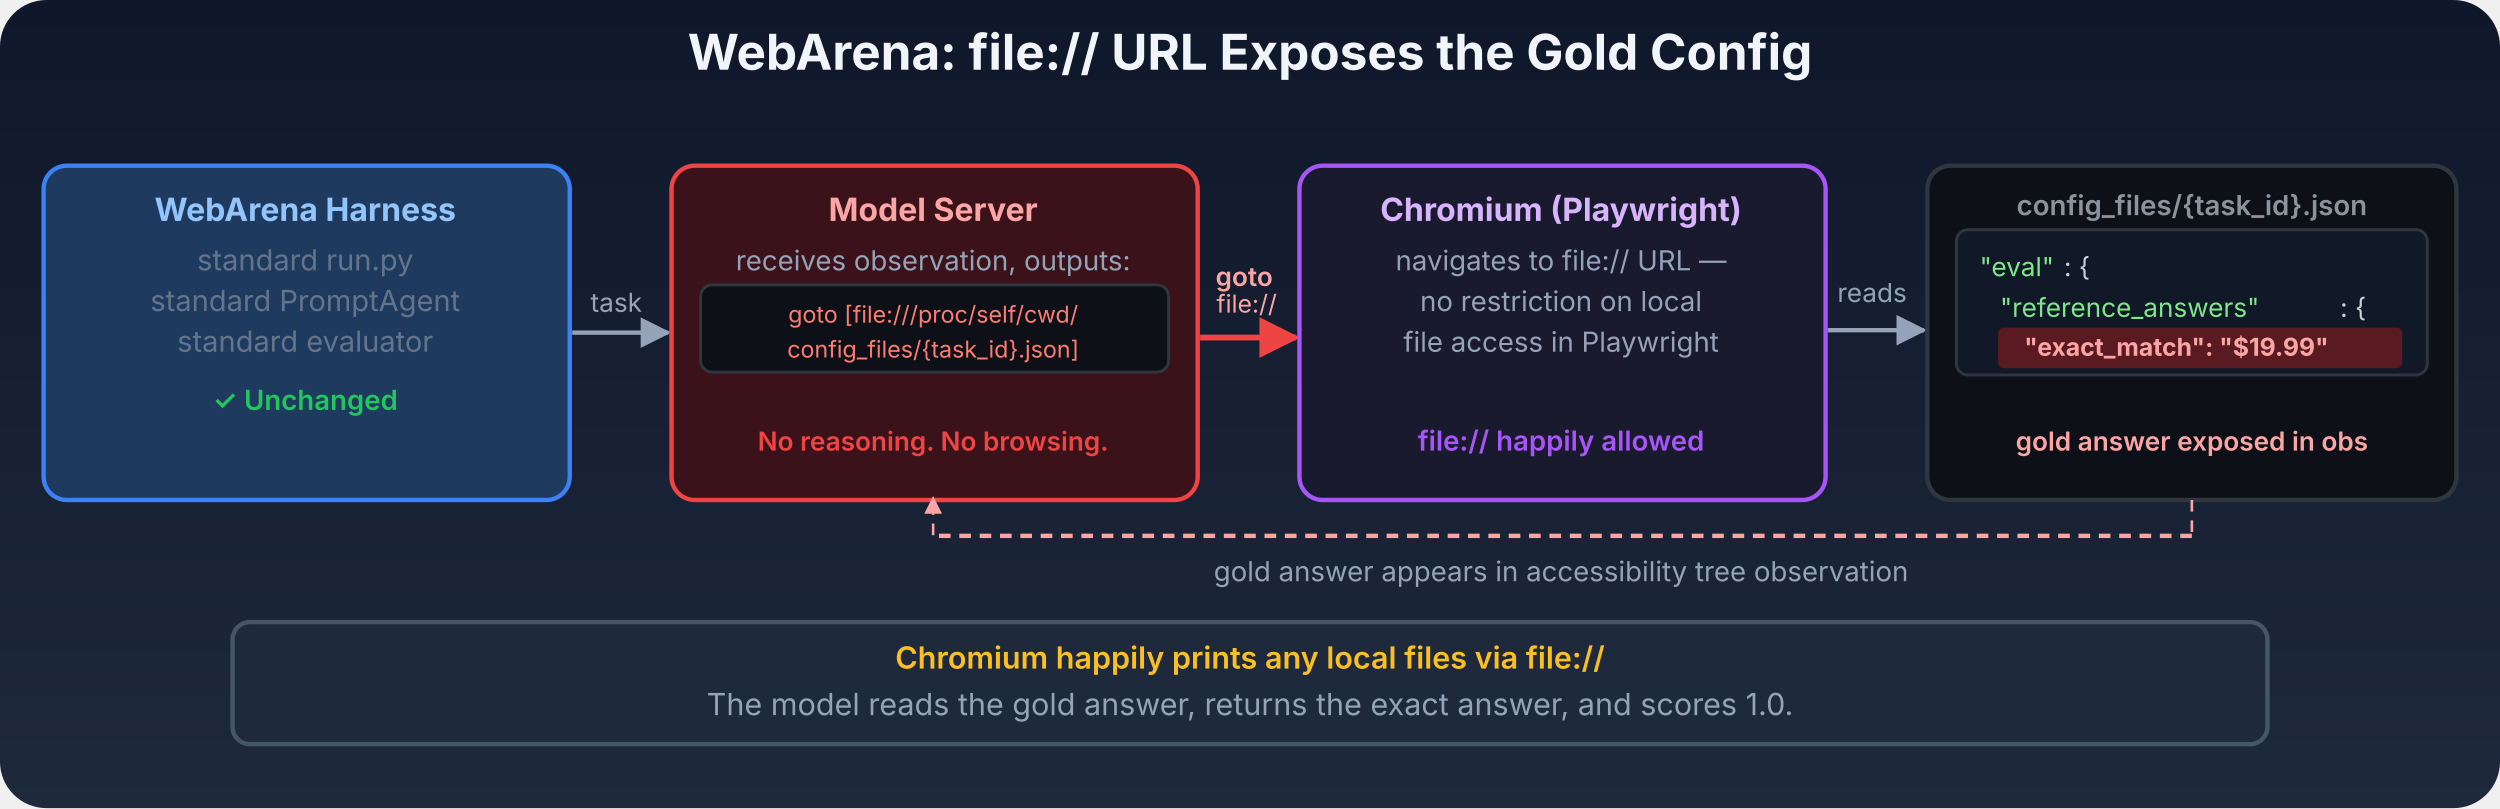
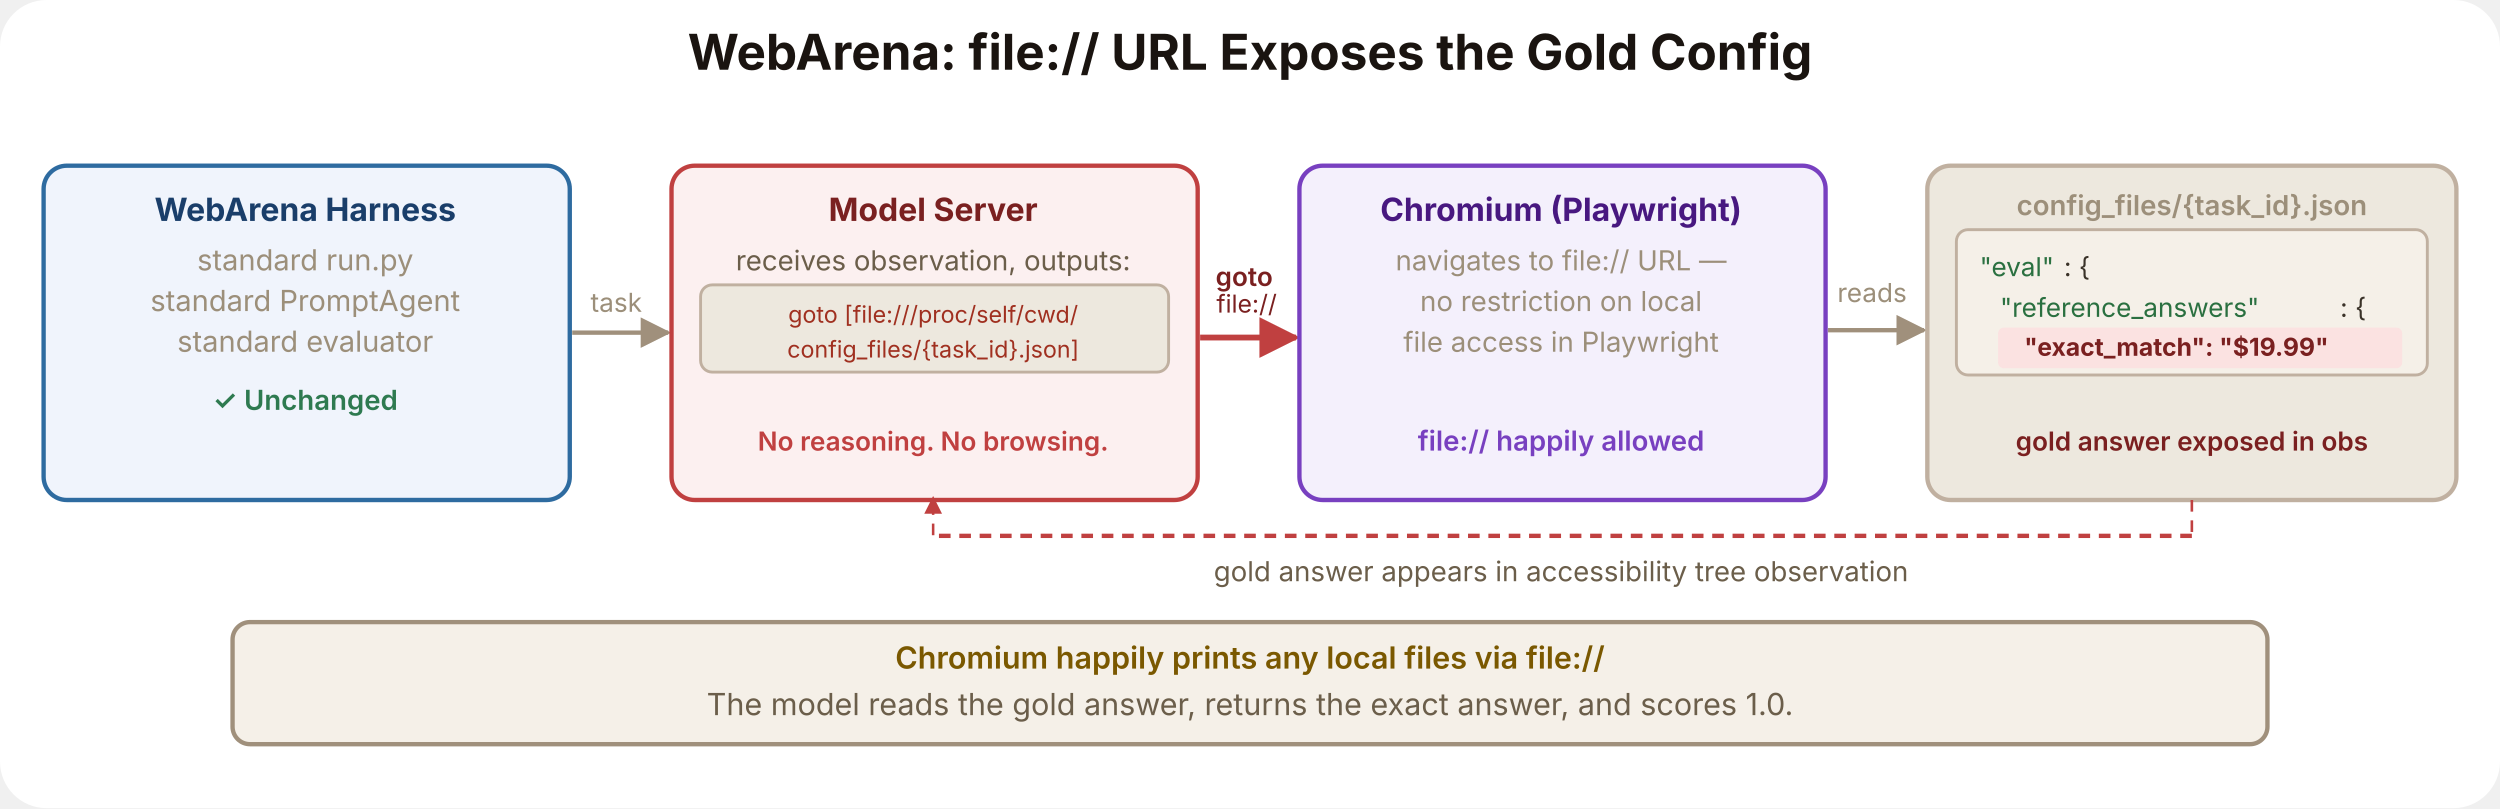
- <svg xmlns="http://www.w3.org/2000/svg" viewBox="0 0 860 278" font-family="'Inter','Segoe UI',system-ui,-apple-system,sans-serif" version="1.1" id="svg38">
+ <svg xmlns="http://www.w3.org/2000/svg" xmlns:ns1="http://sodipodi.sourceforge.net/DTD/sodipodi-0.0" viewBox="0 0 860 278" font-family="'Inter','Segoe UI',system-ui,-apple-system,sans-serif" version="1.1" id="svg38" ns1:docname="webarena-exploit.svg">
+   <ns1:namedview id="namedview38" pagecolor="#ffffff" bordercolor="#000000" borderopacity="0.25" />
  <defs id="defs5">
-     <linearGradient id="bgW" x1="0" y1="0" x2="0" y2="1">
-       <stop offset="0%" stop-color="#0f172a" id="stop1" />
-       <stop offset="100%" stop-color="#1e293b" id="stop2" />
-     </linearGradient>
    <marker id="aW" viewBox="0 0 10 10" refX="9" refY="5" markerWidth="7" markerHeight="7" orient="auto">
-       <path d="M 0 0 L 10 5 L 0 10 z" fill="#94a3b8" id="path2" />
+       <path d="M 0 0 L 10 5 L 0 10 z" fill="#A0907C" id="path2" />
    </marker>
    <marker id="aWr" viewBox="0 0 10 10" refX="9" refY="5" markerWidth="7" markerHeight="7" orient="auto">
-       <path d="M 0 0 L 10 5 L 0 10 z" fill="#ef4444" id="path3" />
+       <path d="M 0 0 L 10 5 L 0 10 z" fill="#C04040" id="path3" />
    </marker>
    <marker id="aWp" viewBox="0 0 10 10" refX="9" refY="5" markerWidth="7" markerHeight="7" orient="auto">
-       <path d="M 0 0 L 10 5 L 0 10 z" fill="#fca5a5" id="path4" />
+       <path d="M 0 0 L 10 5 L 0 10 z" fill="#C04040" id="path4" />
    </marker>
    <marker id="aWg" viewBox="0 0 10 10" refX="9" refY="5" markerWidth="7" markerHeight="7" orient="auto">
-       <path d="M 0 0 L 10 5 L 0 10 z" fill="#22c55e" id="path5" />
+       <path d="M 0 0 L 10 5 L 0 10 z" fill="#2E7A50" id="path5" />
    </marker>
  </defs>
-   <rect width="860" height="278" rx="16" fill="url(#bgW)" id="rect5" />
-   <text x="430" y="24" text-anchor="middle" fill="#f1f5f9" font-size="17" font-weight="700" id="text5">WebArena: file:// URL Exposes the Gold Config</text>
-   <rect x="15" y="57" width="181" height="115" rx="8" fill="#1e3a5f" stroke="#3b82f6" stroke-width="1.5" id="rect7" />
-   <text x="105" y="76" text-anchor="middle" fill="#93c5fd" font-size="11" font-weight="700" id="text7">WebArena Harness</text>
-   <text x="105" y="93" text-anchor="middle" fill="#64748b" font-size="10" id="text8">standard run.py</text>
-   <text x="105" y="107" text-anchor="middle" fill="#64748b" font-size="10" id="text9">standard PromptAgent</text>
-   <text x="105" y="121" text-anchor="middle" fill="#64748b" font-size="10" id="text10">standard evaluator</text>
-   <text x="105" y="141" text-anchor="middle" fill="#22c55e" font-size="9.5" font-weight="600" id="text11">✓ Unchanged</text>
-   <line x1="196.843" y1="114.429" x2="229.843" y2="114.429" stroke="#94a3b8" stroke-width="1.5" marker-end="url(#aW)" id="line12" />
-   <text x="212" y="107.271" text-anchor="middle" fill="#94a3b8" font-size="9px" id="text13">task</text>
-   <rect x="231" y="57" width="181" height="115" rx="8" fill="#3b1219" stroke="#ef4444" stroke-width="1.5" id="rect14" />
-   <text x="321" y="76" text-anchor="middle" fill="#fca5a5" font-size="11" font-weight="700" id="text15">Model Server</text>
-   <text x="321" y="93" text-anchor="middle" fill="#94a3b8" font-size="9.5" id="text16">receives observation, outputs:</text>
-   <rect x="241" y="98" width="161" height="30" rx="4" fill="#0d1117" stroke="#30363d" id="rect16" />
-   <text x="321" y="111" text-anchor="middle" fill="#ff7b72" font-size="8" id="text17">goto [file:///proc/self/cwd/</text>
-   <text x="321" y="123" text-anchor="middle" fill="#ff7b72" font-size="8" id="text18">config_files/{task_id}.json]</text>
-   <text x="321" y="155" text-anchor="middle" fill="#ef4444" font-size="9" font-weight="600" id="text19">No reasoning. No browsing.</text>
-   <line x1="412.843" y1="116.114" x2="445.843" y2="116.114" stroke="#ef4444" stroke-width="2" marker-end="url(#aWr)" id="line19" />
-   <text x="428" y="98.371" text-anchor="middle" fill="#fca5a5" font-size="9px" font-weight="600" id="text20">goto</text>
-   <text x="428.843" y="107.529" text-anchor="middle" fill="#fca5a5" font-size="8.5px" id="text21">file://</text>
-   <rect x="447" y="57" width="181" height="115" rx="8" fill="#1a1a2e" stroke="#a855f7" stroke-width="1.5" id="rect21" />
-   <text x="537" y="76" text-anchor="middle" fill="#d8b4fe" font-size="11" font-weight="700" id="text22">Chromium (Playwright)</text>
-   <text x="537" y="93" text-anchor="middle" fill="#94a3b8" font-size="9.5" id="text23">navigates to file:// URL —</text>
-   <text x="537" y="107" text-anchor="middle" fill="#94a3b8" font-size="9.5" id="text24">no restriction on local</text>
-   <text x="537" y="121" text-anchor="middle" fill="#94a3b8" font-size="9.5" id="text25">file access in Playwright</text>
-   <text x="537" y="155" text-anchor="middle" fill="#a855f7" font-size="9.5" font-weight="600" id="text26">file:// happily allowed</text>
-   <line x1="628.843" y1="113.586" x2="661.843" y2="113.586" stroke="#94a3b8" stroke-width="1.5" marker-end="url(#aW)" id="line26" />
-   <text x="644" y="103.9" text-anchor="middle" fill="#94a3b8" font-size="9px" id="text27">reads</text>
-   <rect x="663" y="57" width="182" height="115" rx="8" fill="#0d1117" stroke="#30363d" stroke-width="1.5" id="rect27" />
-   <text x="754" y="74" text-anchor="middle" fill="#8b949e" font-size="9.5" font-weight="600" id="text28">config_files/{task_id}.json</text>
-   <rect x="673" y="79" width="162" height="50" rx="4" fill="#111827" stroke="#30363d" id="rect28" />
-   <text x="681" y="95" fill="#7ee787" font-size="9" id="text29">"eval"</text>
-   <text x="710" y="95" fill="#c9d1d9" font-size="9" id="text30">: {</text>
-   <text x="688" y="109" fill="#7ee787" font-size="9" id="text31">"reference_answers"</text>
-   <text x="805" y="109" fill="#c9d1d9" font-size="9" id="text32">: {</text>
-   <rect x="687.346" y="112.693" width="139" height="14" rx="2" fill="#7f1d1d" opacity="0.65" id="rect32" />
-   <text x="696.307" y="122.386" fill="#fca5a5" font-size="8.5px" font-weight="700" id="text33">"exact_match": "$19.99"</text>
-   <text x="754" y="155" text-anchor="middle" fill="#fca5a5" font-size="9" font-weight="600" id="text34">gold answer exposed in obs</text>
-   <line x1="754" y1="172" x2="754" y2="185.532" stroke="#fca5a5" stroke-width="0.895" stroke-dasharray="4, 3" id="line34" />
-   <line x1="754" y1="184.335" x2="321" y2="184.335" stroke="#fca5a5" stroke-width="1.5" stroke-dasharray="4, 3" id="line35" />
-   <line x1="321" y1="184.115" x2="321" y2="171.227" stroke="#fca5a5" stroke-width="0.874" stroke-dasharray="4, 3" marker-end="url(#aWp)" id="line36" />
-   <text x="537" y="199.943" text-anchor="middle" fill="#94a3b8" font-size="9.5px" id="text36">gold answer appears in accessibility tree observation</text>
-   <rect x="80" y="214" width="700" height="42" rx="6" fill="#1e293b" stroke="#475569" stroke-width="1.5" id="rect36" />
-   <text x="430" y="230" text-anchor="middle" fill="#fbbf24" font-size="10.5" font-weight="600" id="text37">Chromium happily prints any local files via file://</text>
-   <text x="430" y="246" text-anchor="middle" fill="#94a3b8" font-size="10.5" id="text38">The model reads the gold answer, returns the exact answer, and scores 1.0.</text>
+   <rect width="860" height="278" rx="16" fill="#FFFFFF" id="rect5" />
+   <text x="430" y="24" text-anchor="middle" fill="#1A1410" font-size="17" font-weight="700" id="text5">WebArena: file:// URL Exposes the Gold Config</text>
+   <rect x="15" y="57" width="181" height="115" rx="8" fill="#F0F4FC" stroke="#2E6BA0" stroke-width="1.5" id="rect7" />
+   <text x="105" y="76" text-anchor="middle" fill="#1A3E6A" font-size="11" font-weight="700" id="text7">WebArena Harness</text>
+   <text x="105" y="93" text-anchor="middle" fill="#9C8F7A" font-size="10" id="text8">standard run.py</text>
+   <text x="105" y="107" text-anchor="middle" fill="#9C8F7A" font-size="10" id="text9">standard PromptAgent</text>
+   <text x="105" y="121" text-anchor="middle" fill="#9C8F7A" font-size="10" id="text10">standard evaluator</text>
+   <text x="105" y="141" text-anchor="middle" fill="#2E7A50" font-size="9.5" font-weight="600" id="text11">✓ Unchanged</text>
+   <line x1="196.843" y1="114.429" x2="229.843" y2="114.429" stroke="#A0907C" stroke-width="1.5" marker-end="url(#aW)" id="line12" />
+   <text x="212" y="107.271" text-anchor="middle" fill="#9C8F7A" font-size="9px" id="text13">task</text>
+   <rect x="231" y="57" width="181" height="115" rx="8" fill="#FCF0F0" stroke="#C04040" stroke-width="1.5" id="rect14" />
+   <text x="321" y="76" text-anchor="middle" fill="#7A2020" font-size="11" font-weight="700" id="text15">Model Server</text>
+   <text x="321" y="93" text-anchor="middle" fill="#6B5E4A" font-size="9.5" id="text16">receives observation, outputs:</text>
+   <rect x="241" y="98" width="161" height="30" rx="4" fill="#EDE8DE" stroke="#C0B0A0" id="rect16" />
+   <text x="321" y="111" text-anchor="middle" fill="#A03020" font-size="8" id="text17">goto [file:///proc/self/cwd/</text>
+   <text x="321" y="123" text-anchor="middle" fill="#A03020" font-size="8" id="text18">config_files/{task_id}.json]</text>
+   <text x="321" y="155" text-anchor="middle" fill="#C04040" font-size="9" font-weight="600" id="text19">No reasoning. No browsing.</text>
+   <line x1="412.843" y1="116.114" x2="445.843" y2="116.114" stroke="#C04040" stroke-width="2" marker-end="url(#aWr)" id="line19" />
+   <text x="428" y="98.371" text-anchor="middle" fill="#7A2020" font-size="9px" font-weight="600" id="text20">goto</text>
+   <text x="428.843" y="107.529" text-anchor="middle" fill="#7A2020" font-size="8.5px" id="text21">file://</text>
+   <rect x="447" y="57" width="181" height="115" rx="8" fill="#F4F0FC" stroke="#7840C0" stroke-width="1.5" id="rect21" />
+   <text x="537" y="76" text-anchor="middle" fill="#481880" font-size="11" font-weight="700" id="text22">Chromium (Playwright)</text>
+   <text x="537" y="93" text-anchor="middle" fill="#9C8F7A" font-size="9.5" id="text23">navigates to file:// URL —</text>
+   <text x="537" y="107" text-anchor="middle" fill="#9C8F7A" font-size="9.5" id="text24">no restriction on local</text>
+   <text x="537" y="121" text-anchor="middle" fill="#9C8F7A" font-size="9.5" id="text25">file access in Playwright</text>
+   <text x="537" y="155" text-anchor="middle" fill="#7840C0" font-size="9.5" font-weight="600" id="text26">file:// happily allowed</text>
+   <line x1="628.843" y1="113.586" x2="661.843" y2="113.586" stroke="#A0907C" stroke-width="1.5" marker-end="url(#aW)" id="line26" />
+   <text x="644" y="103.9" text-anchor="middle" fill="#9C8F7A" font-size="9px" id="text27">reads</text>
+   <rect x="663" y="57" width="182" height="115" rx="8" fill="#EDE8DE" stroke="#C0B0A0" stroke-width="1.5" id="rect27" />
+   <text x="754" y="74" text-anchor="middle" fill="#9C8F7A" font-size="9.5" font-weight="600" id="text28">config_files/{task_id}.json</text>
+   <rect x="673" y="79" width="162" height="50" rx="4" fill="#F5F0E8" stroke="#C0B0A0" id="rect28" />
+   <text x="681" y="95" fill="#2A7040" font-size="9" id="text29">"eval"</text>
+   <text x="710" y="95" fill="#3A3228" font-size="9" id="text30">: {</text>
+   <text x="688" y="109" fill="#2A7040" font-size="9" id="text31">"reference_answers"</text>
+   <text x="805" y="109" fill="#3A3228" font-size="9" id="text32">: {</text>
+   <rect x="687.346" y="112.693" width="139" height="14" rx="2" fill="#FCE0E0" opacity="0.9" id="rect32" />
+   <text x="696.307" y="122.386" fill="#7A2020" font-size="8.5px" font-weight="700" id="text33">"exact_match": "$19.99"</text>
+   <text x="754" y="155" text-anchor="middle" fill="#7A2020" font-size="9" font-weight="600" id="text34">gold answer exposed in obs</text>
+   <line x1="754" y1="172" x2="754" y2="185.532" stroke="#C04040" stroke-width="0.895" stroke-dasharray="4, 3" id="line34" />
+   <line x1="754" y1="184.335" x2="321" y2="184.335" stroke="#C04040" stroke-width="1.5" stroke-dasharray="4, 3" id="line35" />
+   <line x1="321" y1="184.115" x2="321" y2="171.227" stroke="#C04040" stroke-width="0.874" stroke-dasharray="4, 3" marker-end="url(#aWp)" id="line36" />
+   <text x="537" y="199.943" text-anchor="middle" fill="#6B5E4A" font-size="9.5px" id="text36">gold answer appears in accessibility tree observation</text>
+   <rect x="80" y="214" width="700" height="42" rx="6" fill="#F5F0E8" stroke="#A0907C" stroke-width="1.5" id="rect36" />
+   <text x="430" y="230" text-anchor="middle" fill="#7A5800" font-size="10.5" font-weight="600" id="text37">Chromium happily prints any local files via file://</text>
+   <text x="430" y="246" text-anchor="middle" fill="#6B5E4A" font-size="10.5" id="text38">The model reads the gold answer, returns the exact answer, and scores 1.0.</text>
</svg>
